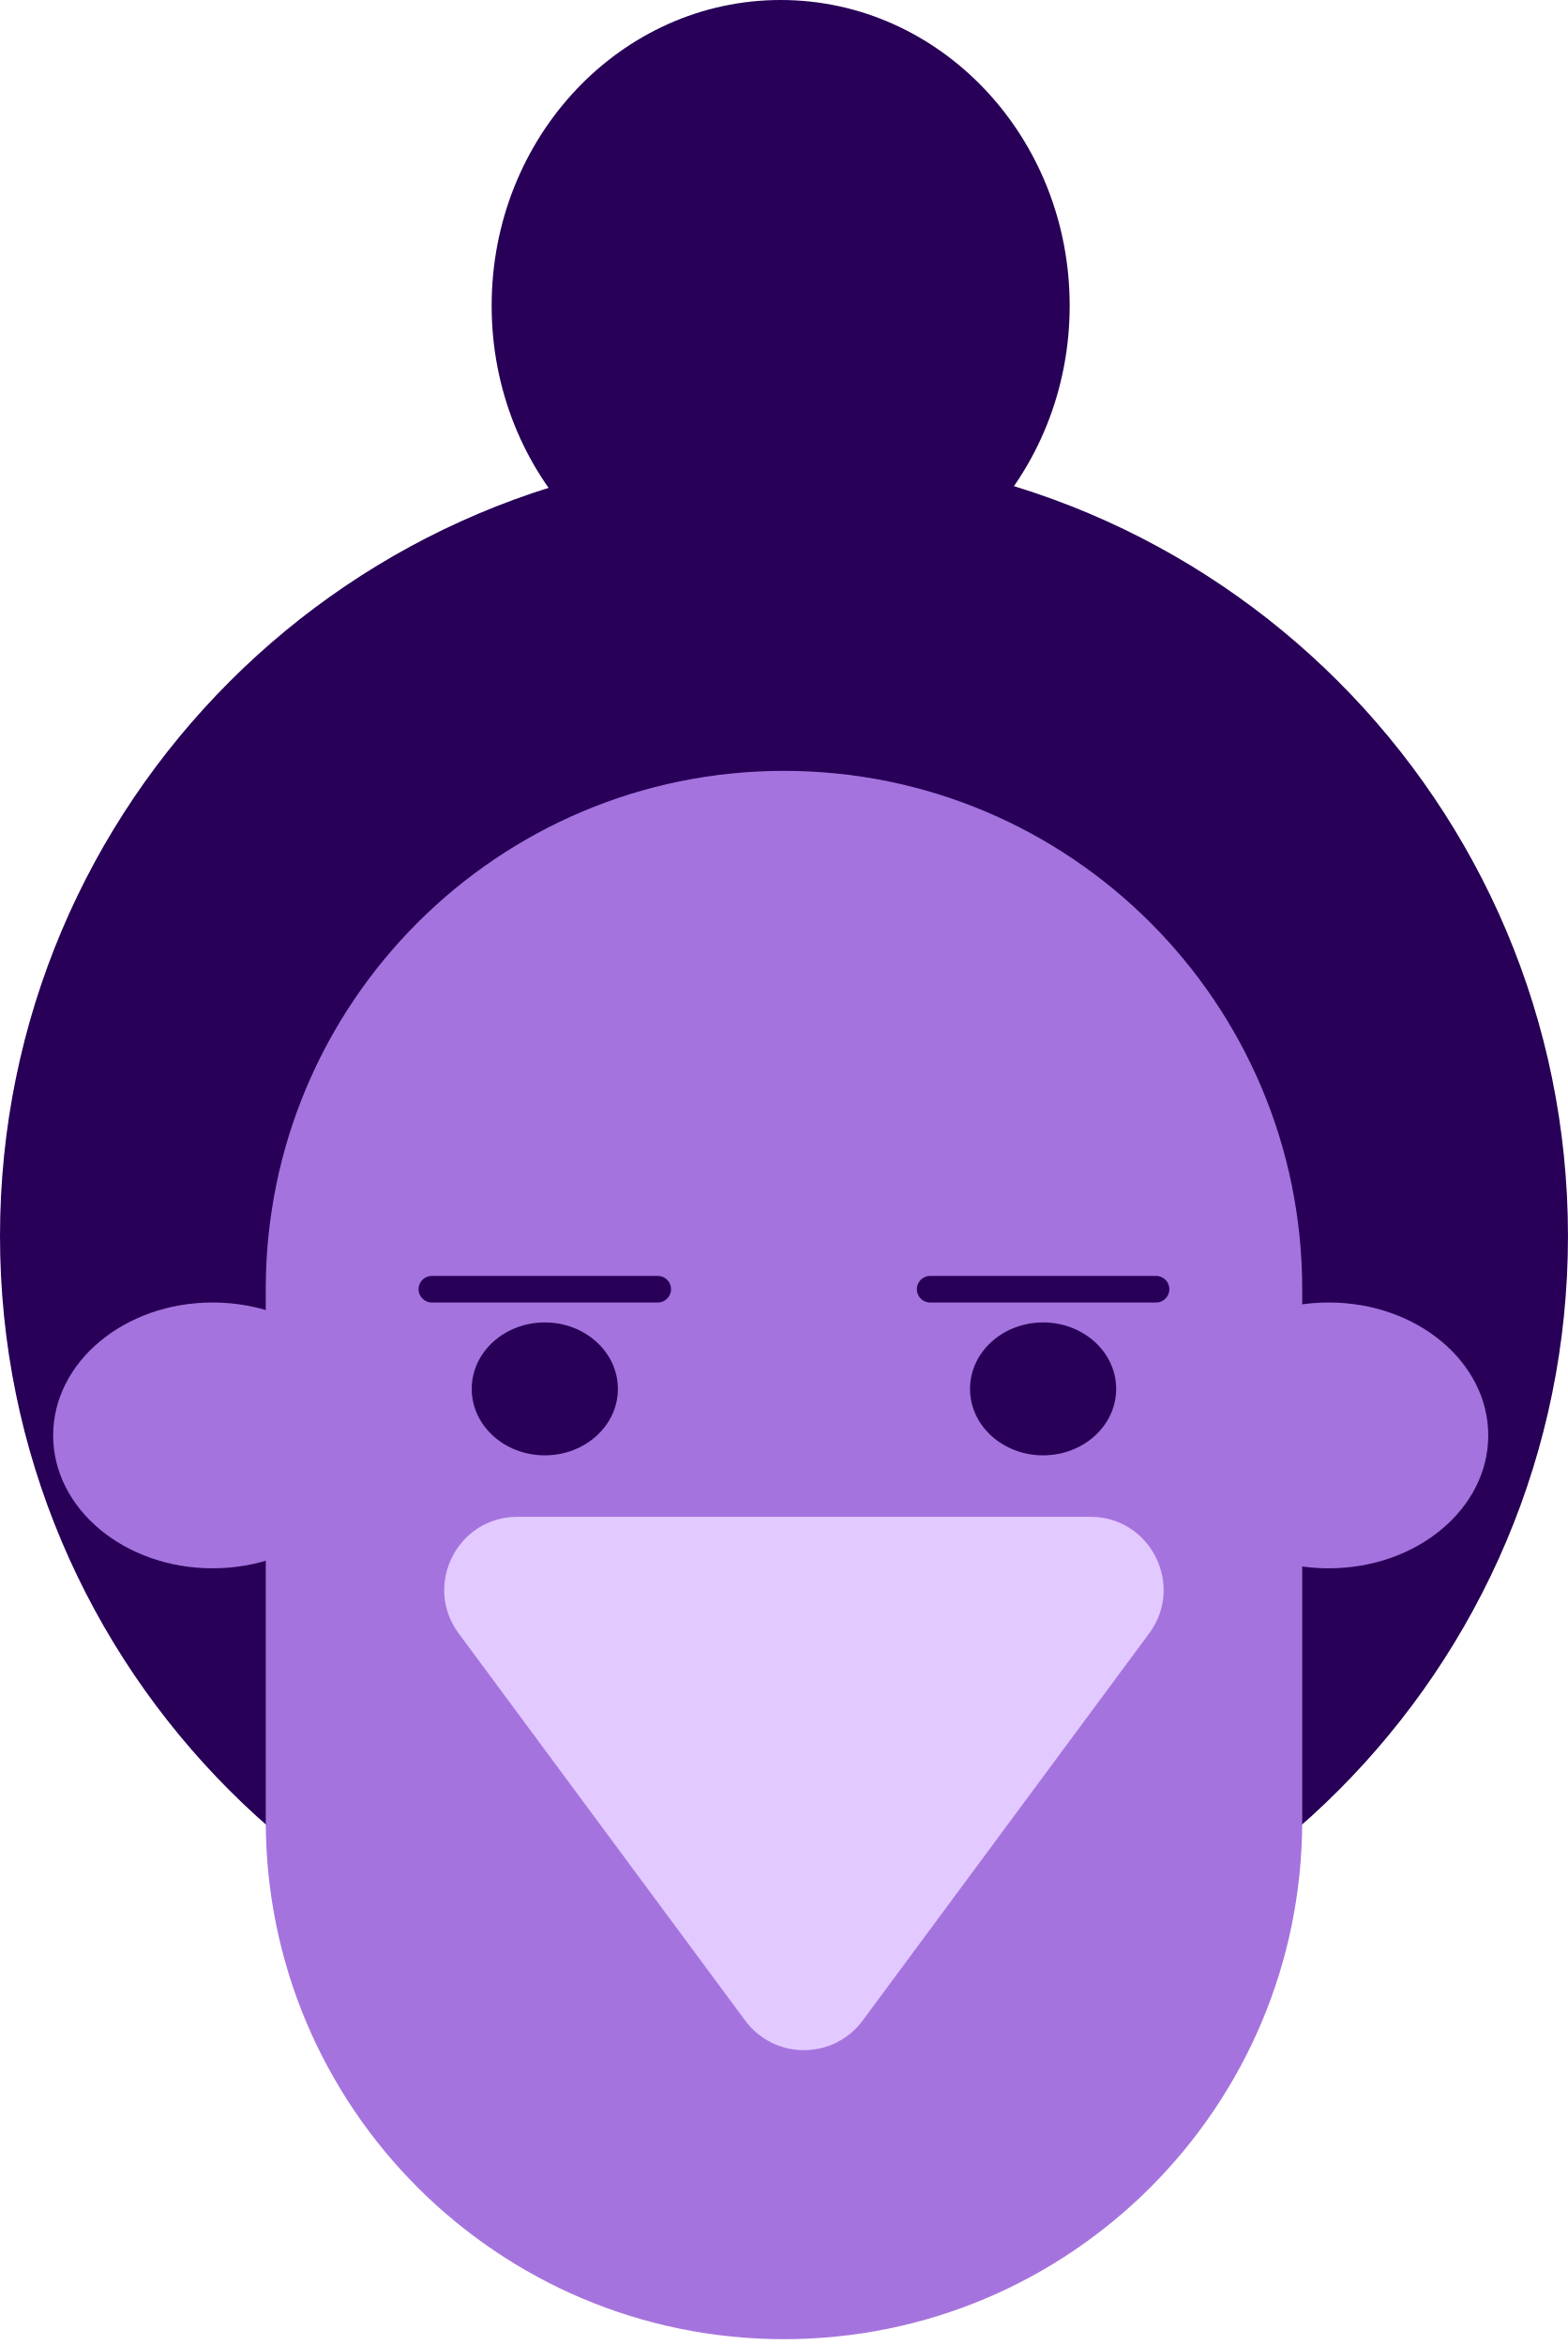
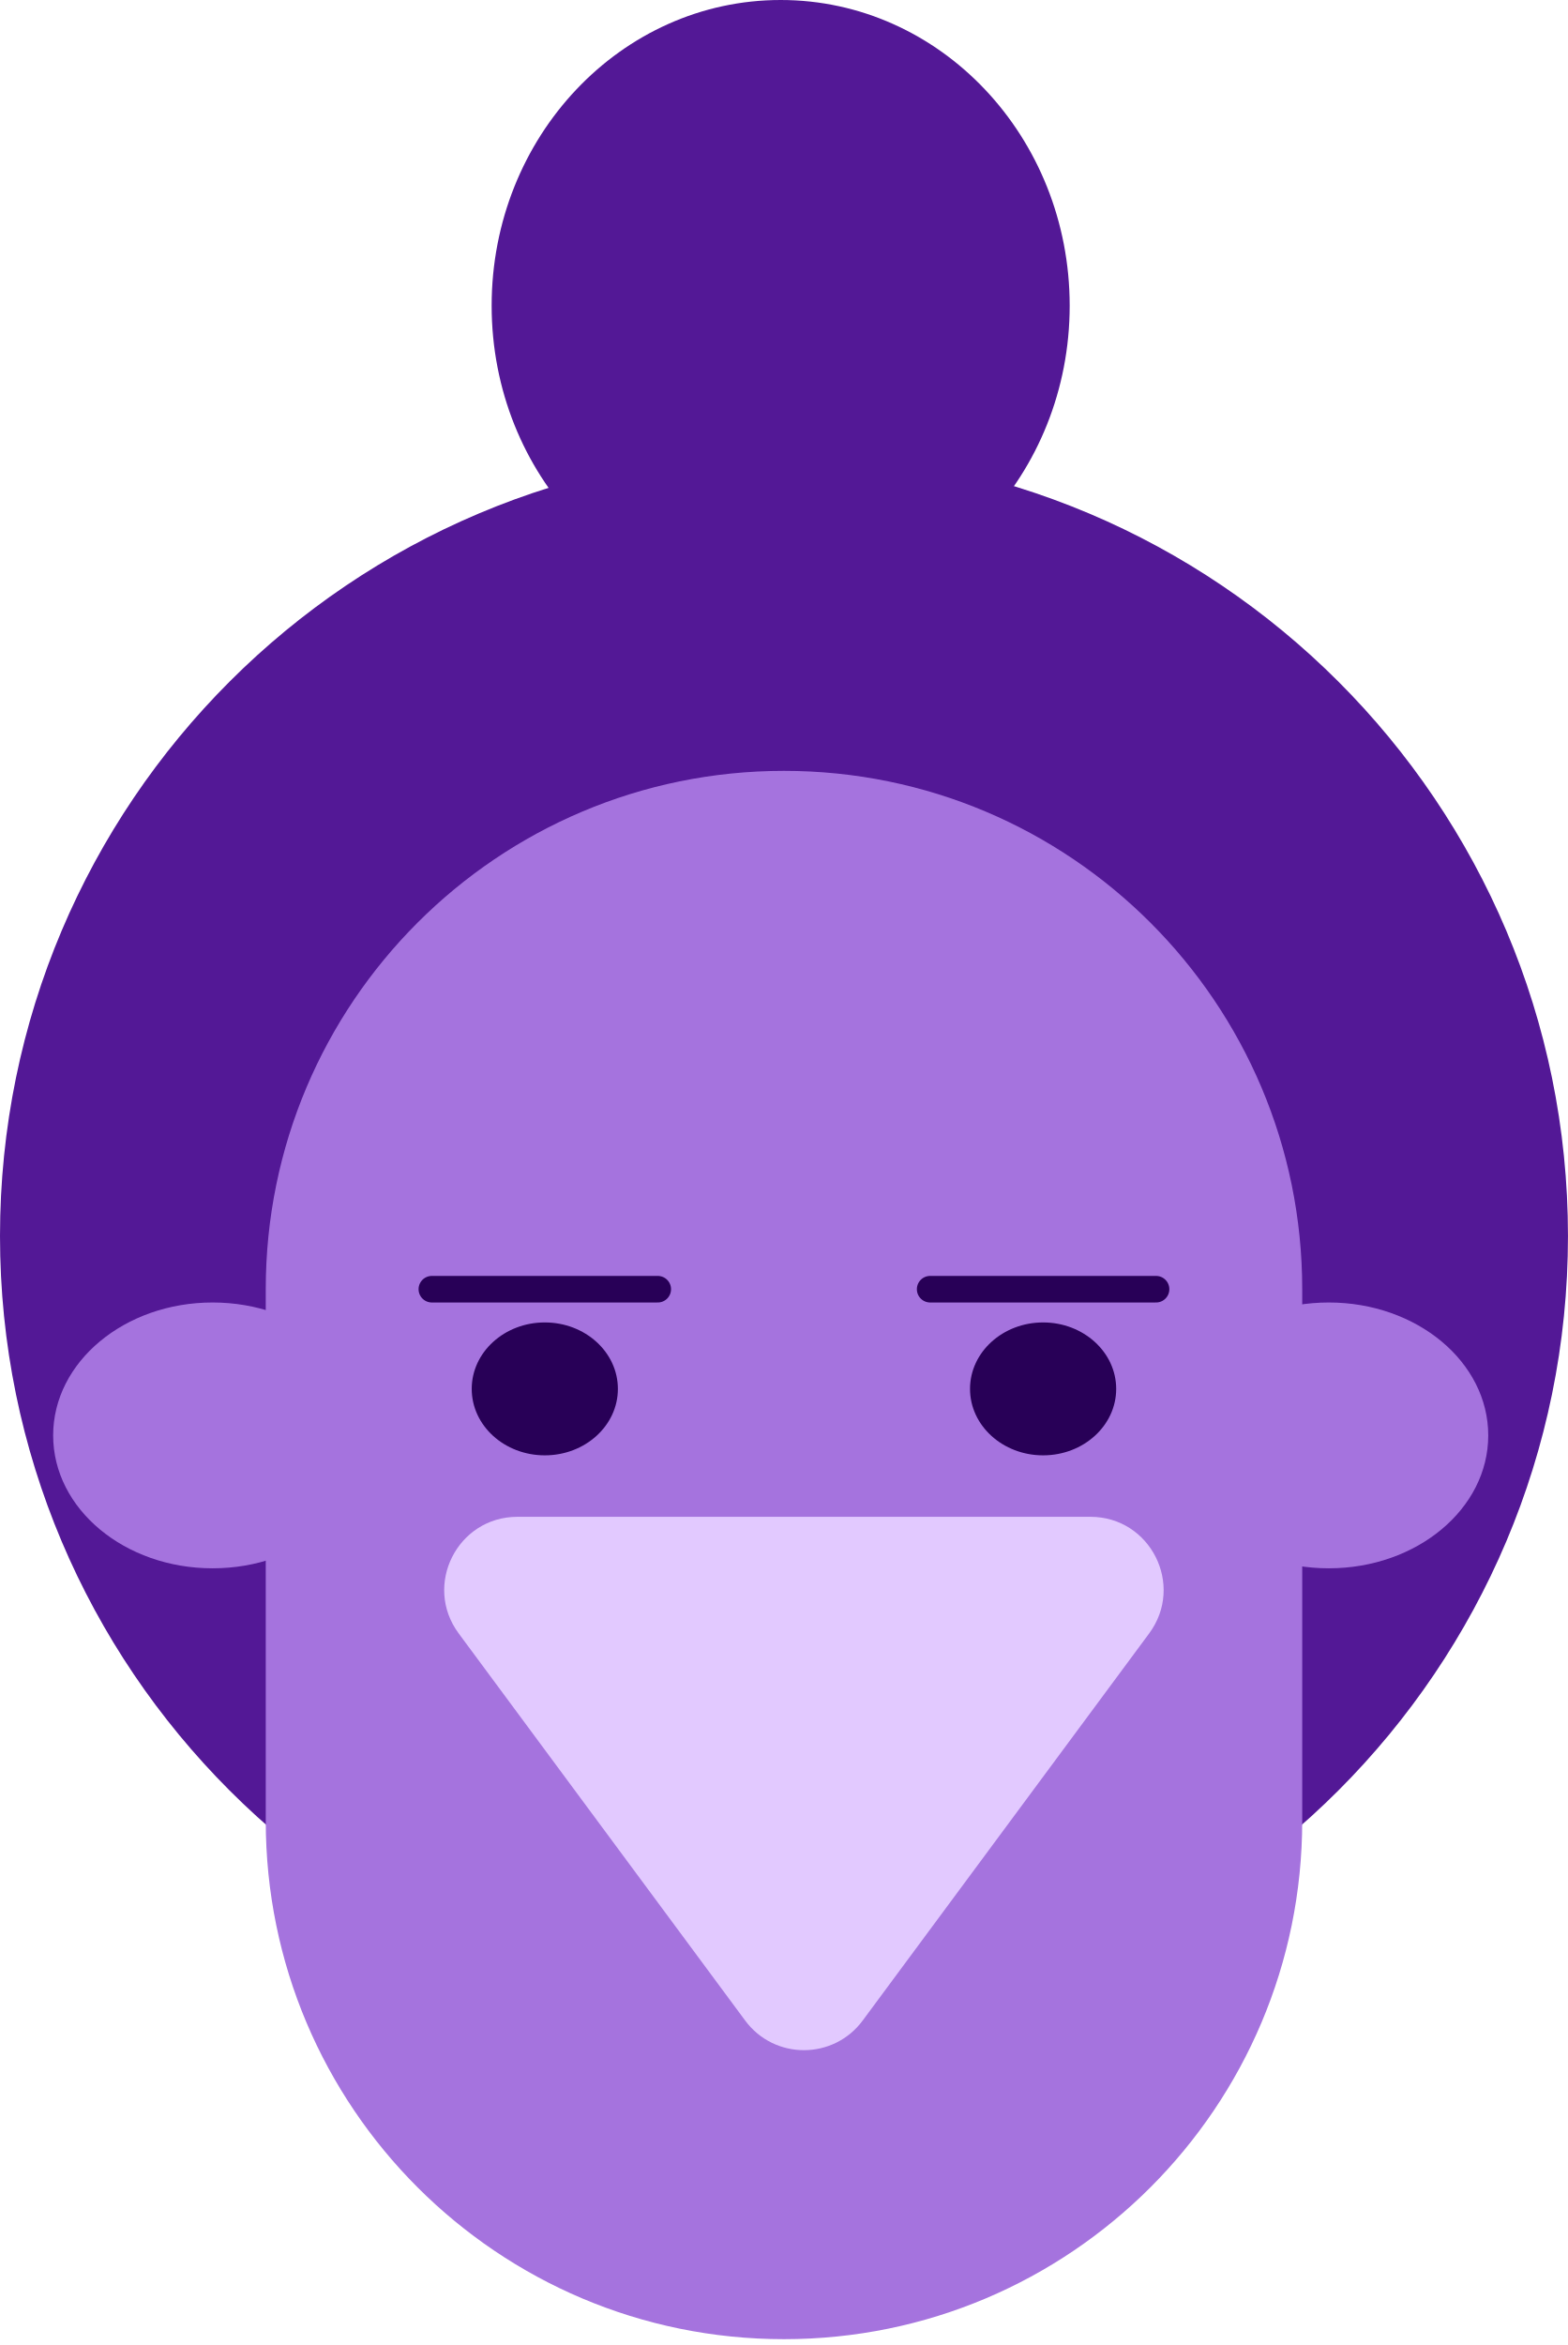
<svg xmlns="http://www.w3.org/2000/svg" width="210" height="314" viewBox="0 0 210 314" fill="none">
-   <ellipse cx="104.555" cy="40.932" rx="38.708" ry="40.932" fill="#280057" />
-   <path d="M210 165.509C210 223.498 162.99 270.509 105 270.509C47.01 270.509 -1.54805e-05 223.498 -1.54805e-05 165.509C-1.54805e-05 107.519 47.01 60.508 105 60.508C162.99 60.508 210 107.519 210 165.509Z" fill="#280057" />
+   <ellipse cx="104.555" cy="40.932" rx="38.708" ry="40.932" fill="#531896" />
+   <path d="M210 165.509C210 223.498 162.99 270.509 105 270.509C47.01 270.509 -1.54805e-05 223.498 -1.54805e-05 165.509C-1.54805e-05 107.519 47.01 60.508 105 60.508C162.99 60.508 210 107.519 210 165.509Z" fill="#531896" />
  <ellipse cx="177.966" cy="192.203" rx="21.356" ry="17.797" fill="#A573DE" />
  <ellipse cx="28.475" cy="192.203" rx="21.356" ry="17.797" fill="#A573DE" />
  <rect x="35.593" y="103.22" width="138.814" height="210" rx="69.407" fill="#A573DE" />
  <path d="M115.537 270.558C111.624 275.844 103.715 275.844 99.802 270.558L61.429 218.715C56.647 212.255 61.259 203.104 69.296 203.104H146.043C154.08 203.104 158.692 212.255 153.91 218.715L115.537 270.558Z" fill="#E2C9FF" />
  <ellipse cx="72.966" cy="185.975" rx="9.788" ry="8.898" fill="#280057" />
  <ellipse cx="139.704" cy="185.975" rx="9.788" ry="8.898" fill="#280057" />
  <line x1="57.839" y1="172.627" x2="88.093" y2="172.627" stroke="#280057" stroke-width="3.559" stroke-linecap="round" />
  <line x1="124.576" y1="172.627" x2="154.831" y2="172.627" stroke="#280057" stroke-width="3.559" stroke-linecap="round" />
</svg>
